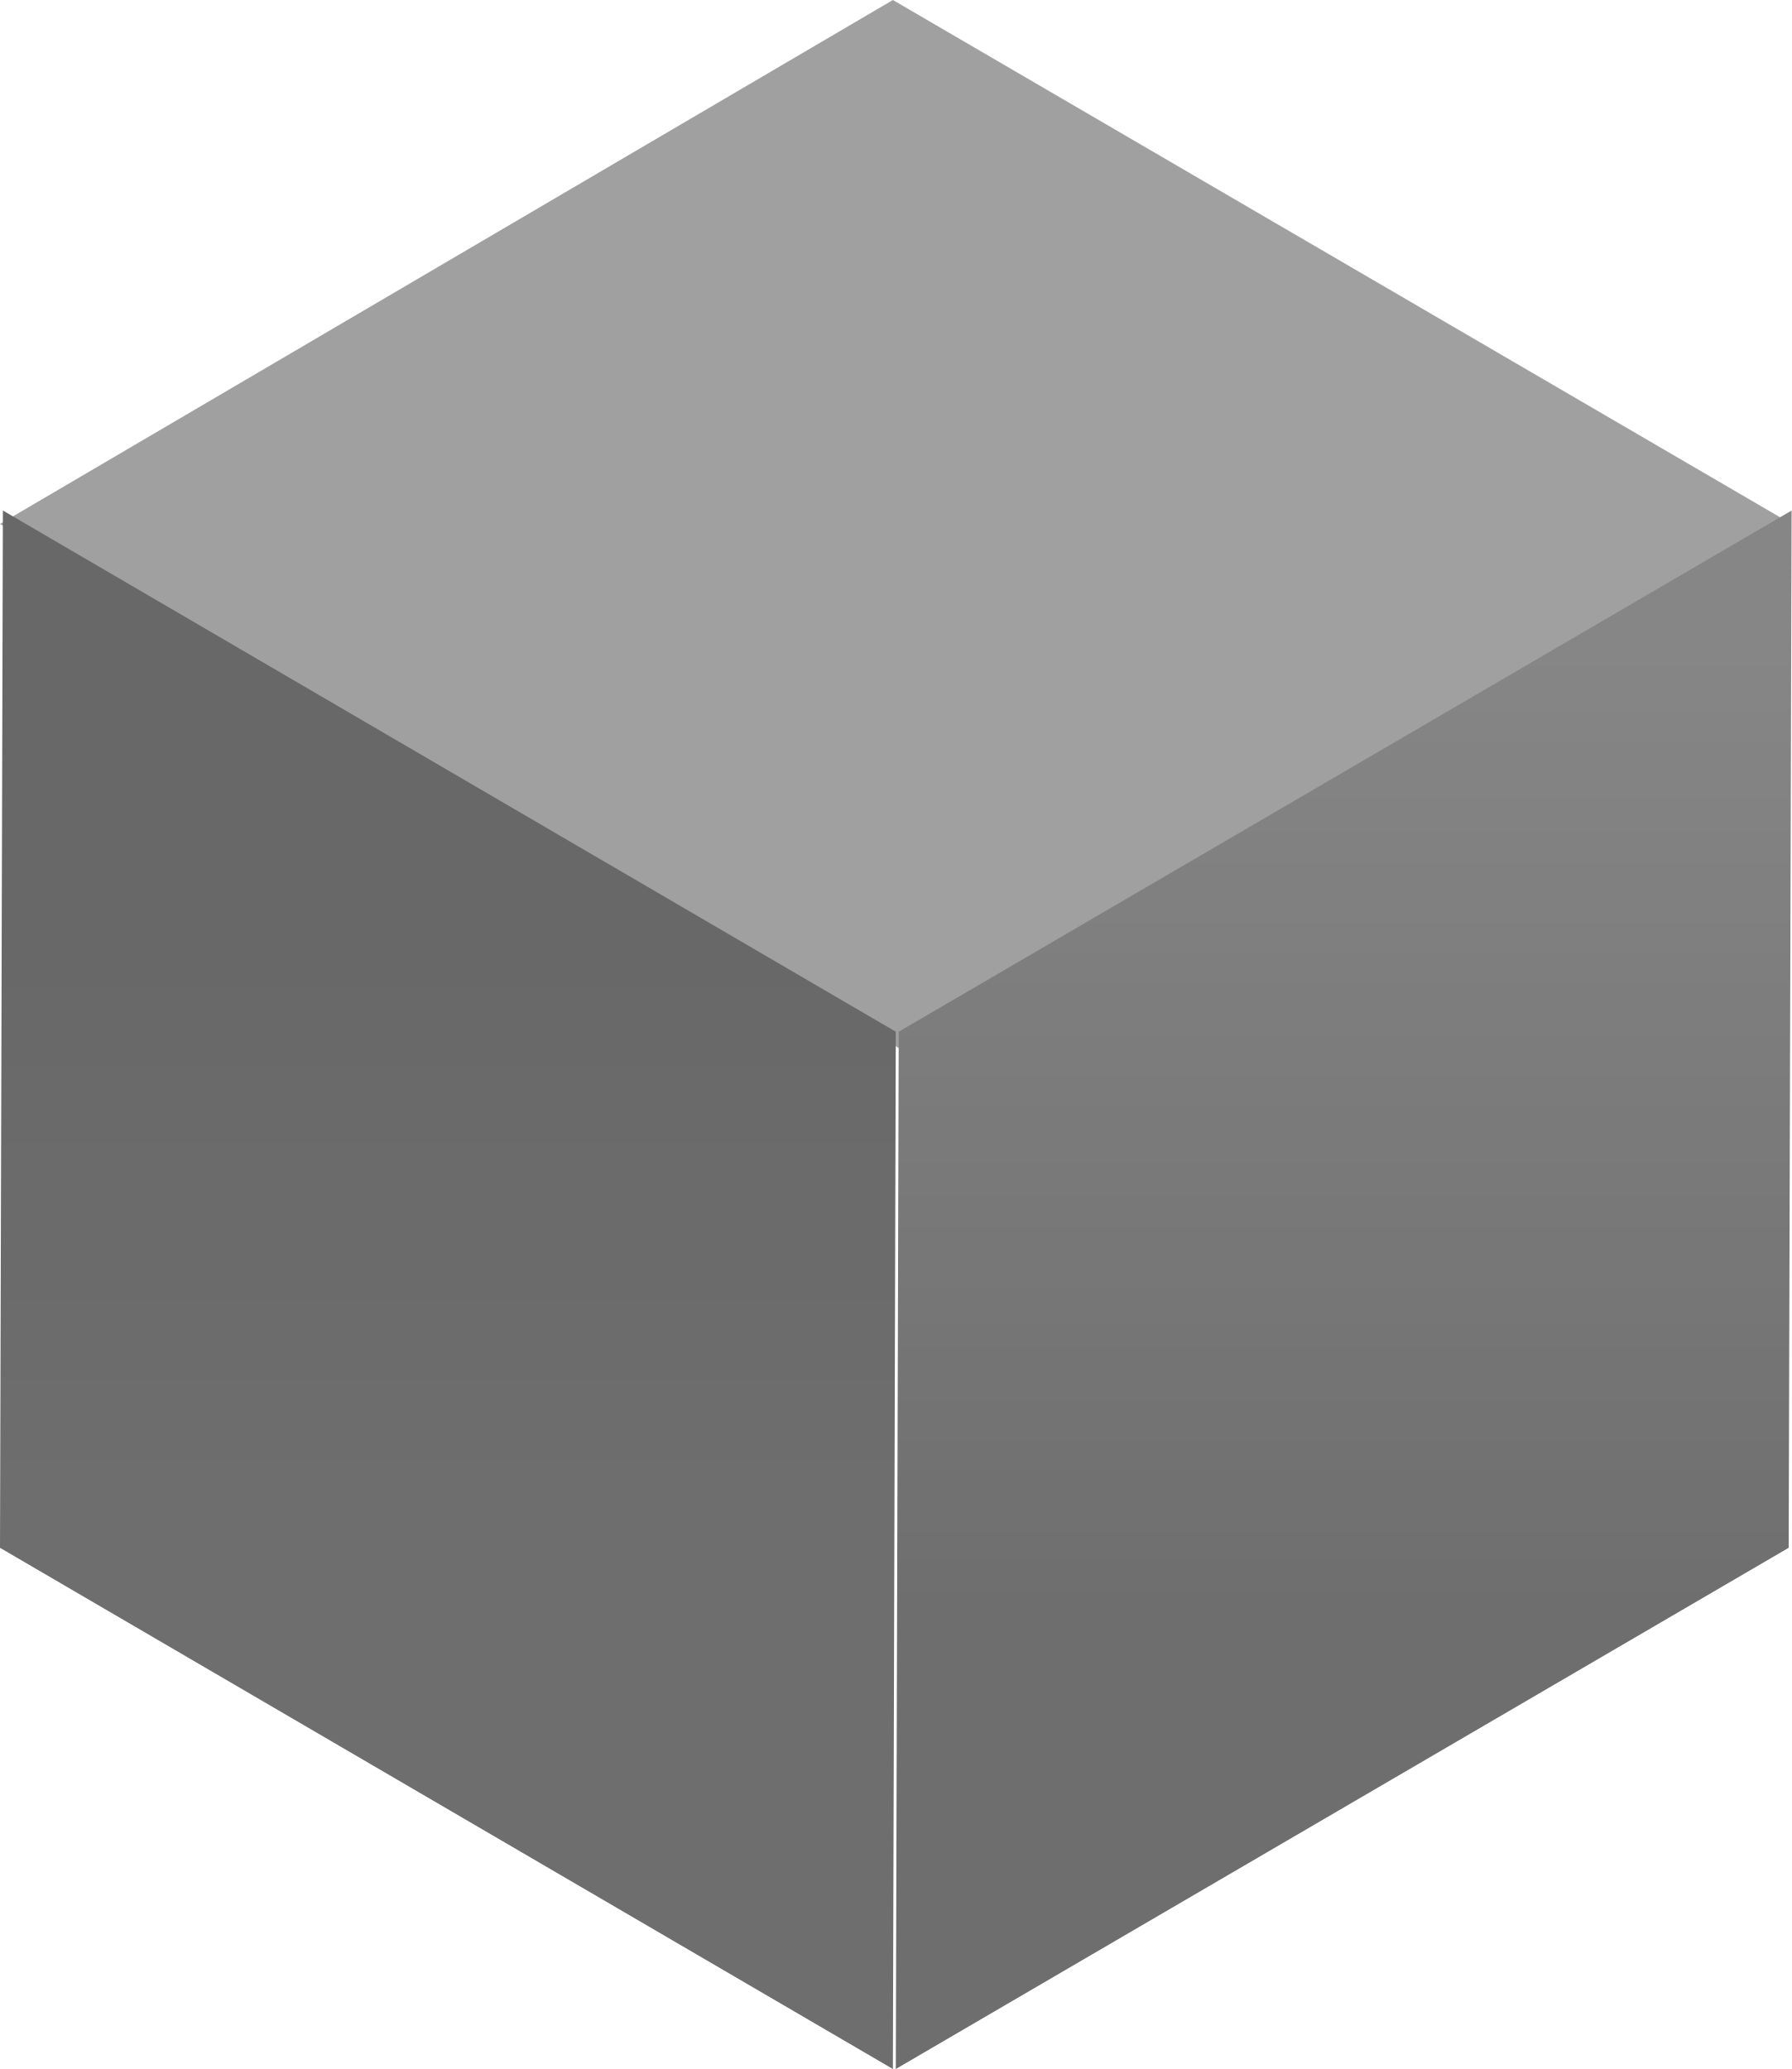
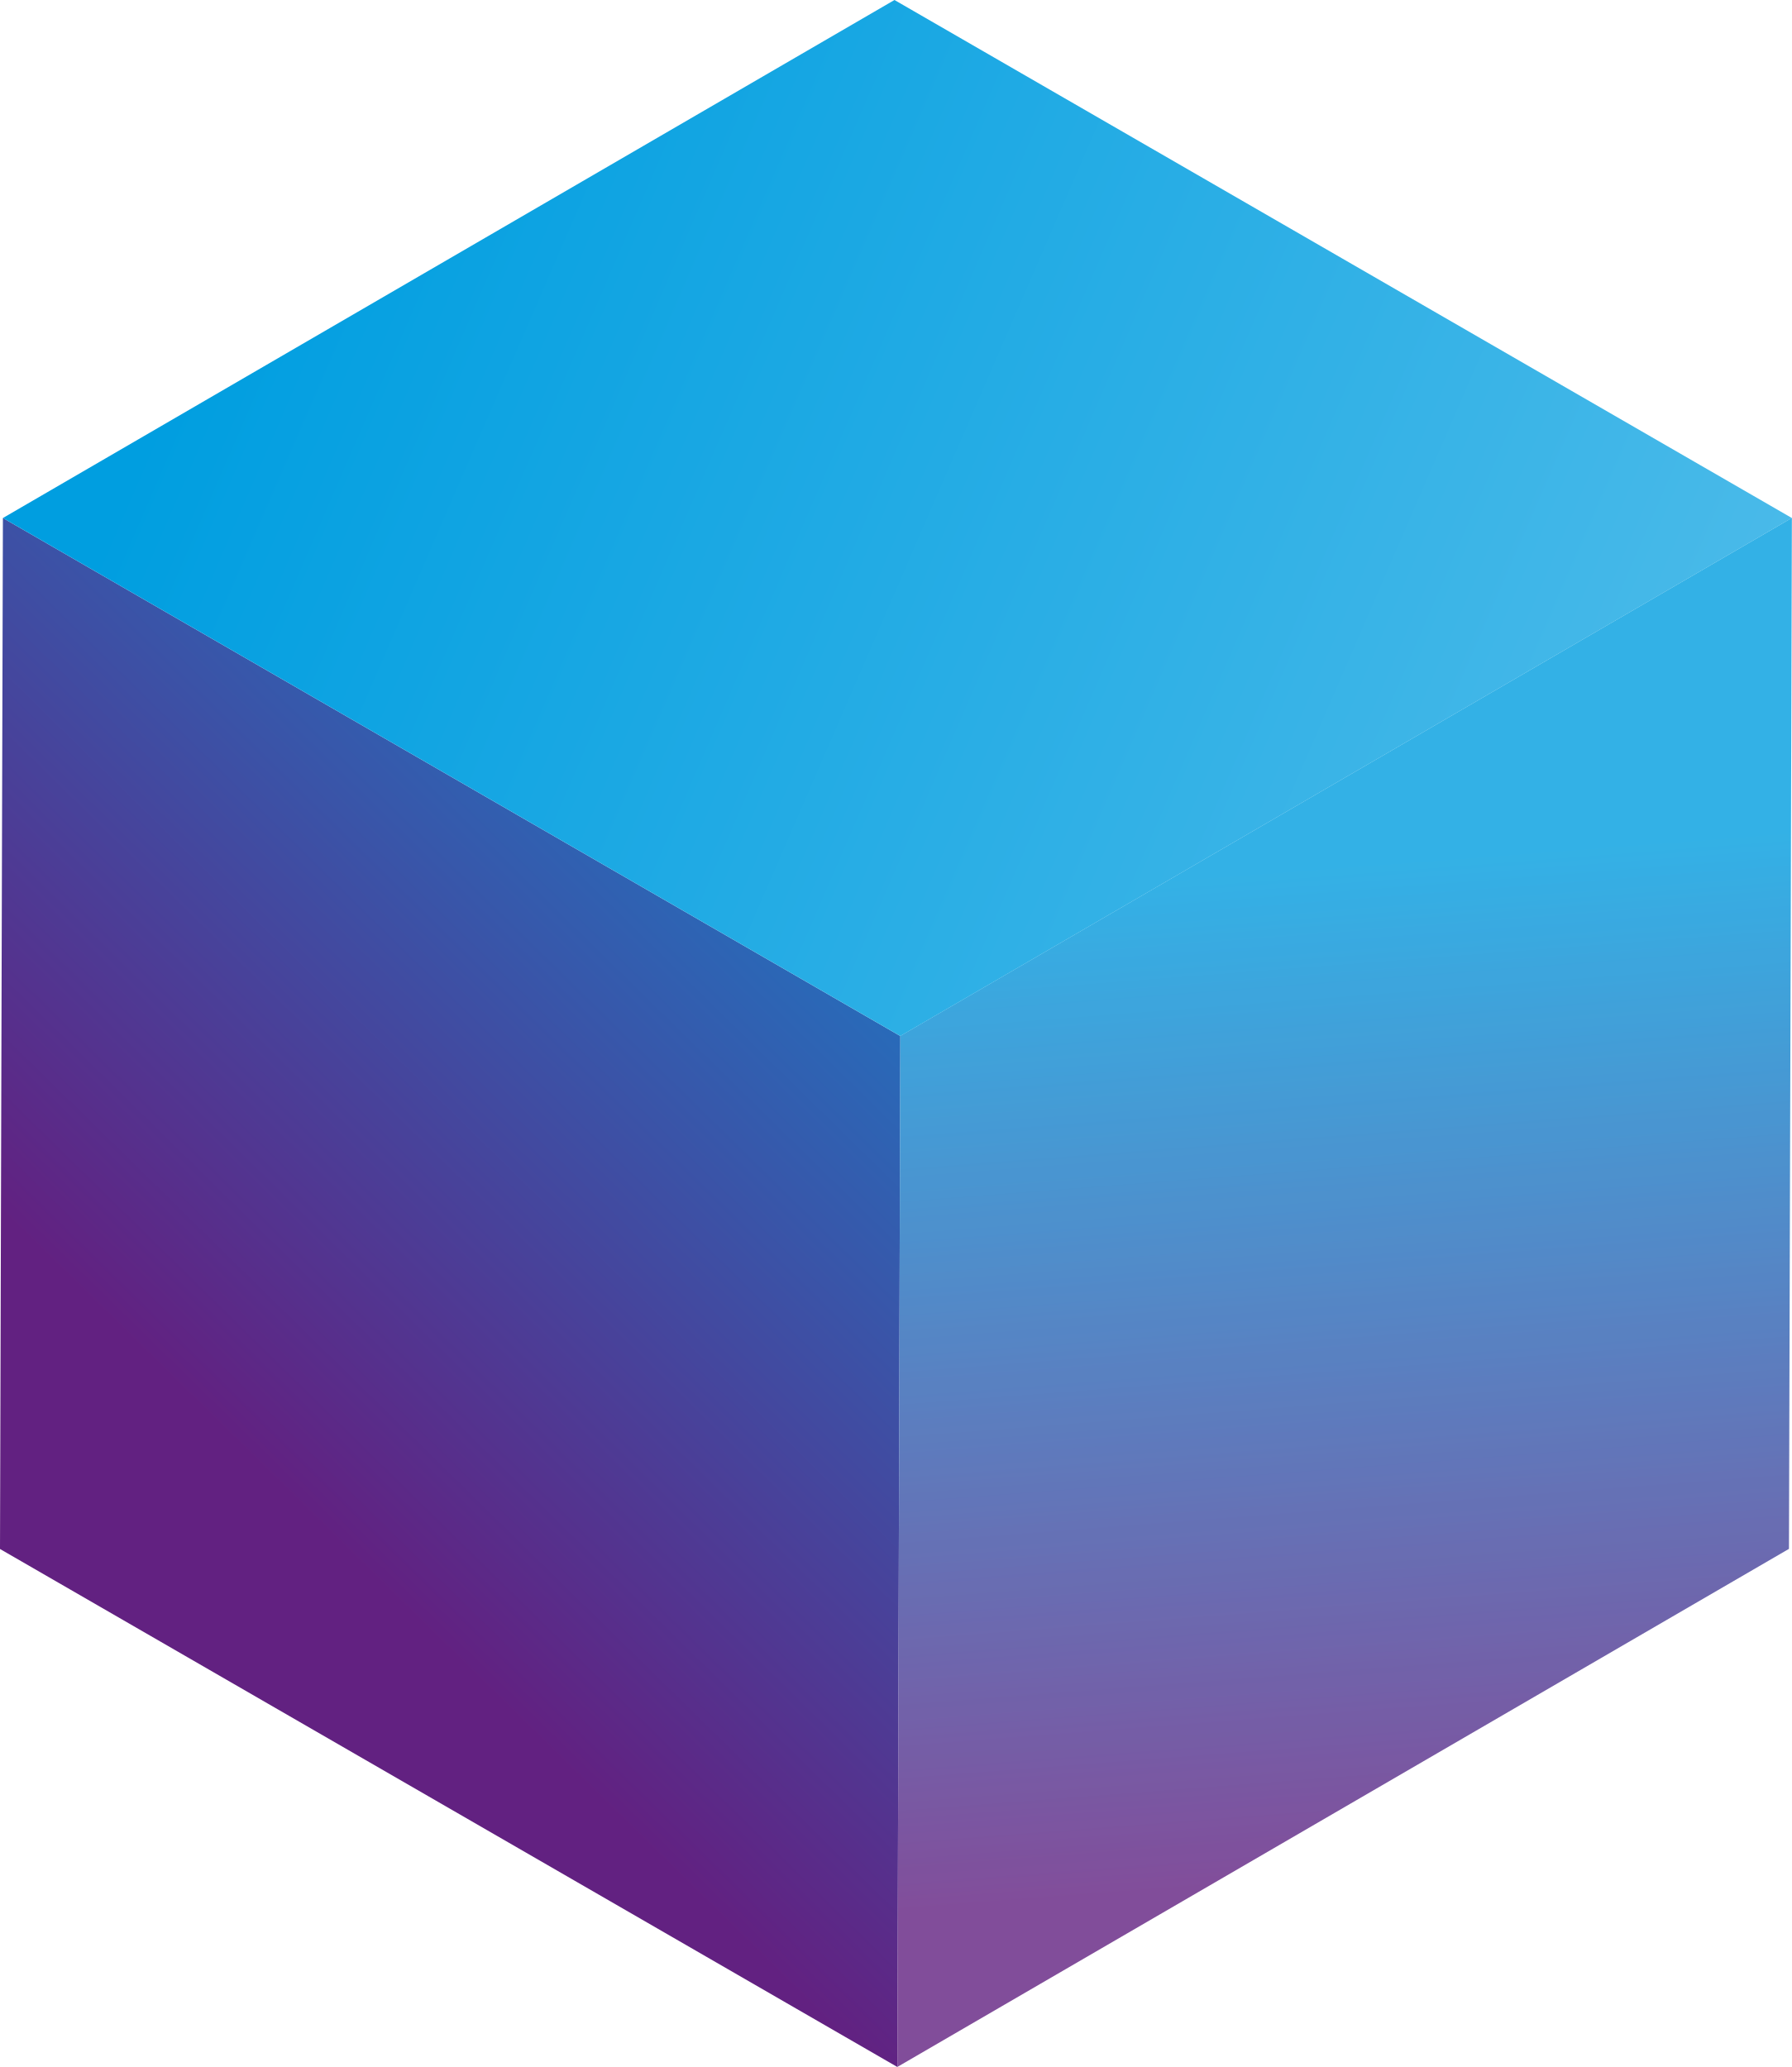
- <svg xmlns="http://www.w3.org/2000/svg" width="200px" height="231px" viewBox="0 0 200 231" version="1.1">
-   <defs>
-     <linearGradient x1="54.524%" y1="70.449%" x2="54.524%" y2="7.753%" id="linearGradient-1">
-       <stop stop-color="#0094D2" offset="0%" />
-       <stop stop-color="#00B4FF" offset="100%" />
+ <svg xmlns="http://www.w3.org/2000/svg" version="1.1" id="Layer_1" x="0px" y="0px" width="200px" height="230.75px" viewBox="0 0 200 230.75" enable-background="new 0 0 200 230.75" xml:space="preserve">
+   <g>
+     <linearGradient id="SVGID_1_" gradientUnits="userSpaceOnUse" x1="55.073" y1="-472.273" x2="156.407" y2="-368.94" gradientTransform="matrix(1 0 0 -1 -25.0796 -307.3359)">
+       <stop offset="0" style="stop-color:#622181" />
+       <stop offset="1" style="stop-color:#009EE0" />
    </linearGradient>
-     <linearGradient x1="44.477%" y1="68.482%" x2="44.477%" y2="22.853%" id="linearGradient-2">
-       <stop stop-color="#0094D2" offset="0%" />
-       <stop stop-color="#008BC5" offset="100%" />
-     </linearGradient>
-   </defs>
-   <g id="DESIGN" stroke="none" stroke-width="1" fill="none" fill-rule="evenodd">
-     <g id="box-copy-9" style="mix-blend-mode: luminosity;" fill-rule="nonzero">
-       <polygon id="Shape" fill="#37C4FF" points="200 58.5 100.325 117 0 58.5 99.675 0" />
-       <polygon id="Shape" fill="url(#linearGradient-1)" points="200 57 199.673 172.809 100 231 100.327 115.189" />
-       <polygon id="Shape" fill="url(#linearGradient-2)" points="100 115.189 99.675 231 0 172.811 0.323 57" />
+     <polygon fill="url(#SVGID_1_)" points="100.486,115.657 100.16,230.75 0,172.922 0.325,57.829  " />
+   </g>
+   <g opacity="0.8">
+     <g enable-background="new    ">
+       <g>
+         <linearGradient id="SVGID_2_" gradientUnits="userSpaceOnUse" x1="180.159" y1="-516.605" x2="171.492" y2="-403.939" gradientTransform="matrix(1 0 0 -1 -25.0796 -307.3359)">
+           <stop offset="0" style="stop-color:#622181" />
+           <stop offset="1" style="stop-color:#009EE0" />
+         </linearGradient>
+         <polygon fill="url(#SVGID_2_)" points="200,57.817 199.674,172.909 100.162,230.741 100.487,115.646    " />
+       </g>
+     </g>
+   </g>
+   <g>
+     <g>
+       <linearGradient id="SVGID_3_" gradientUnits="userSpaceOnUse" x1="51.111" y1="-333.039" x2="602.608" y2="-572.038" gradientTransform="matrix(1 0 0 -1 -25.0796 -307.3359)">
+         <stop offset="4.982462e-04" style="stop-color:#009EE0" />
+         <stop offset="0.999" style="stop-color:#FFFFFF" />
+       </linearGradient>
+       <polygon fill="url(#SVGID_3_)" points="199.998,57.828 100.486,115.657 0.325,57.829 99.836,0   " />
    </g>
  </g>
</svg>
